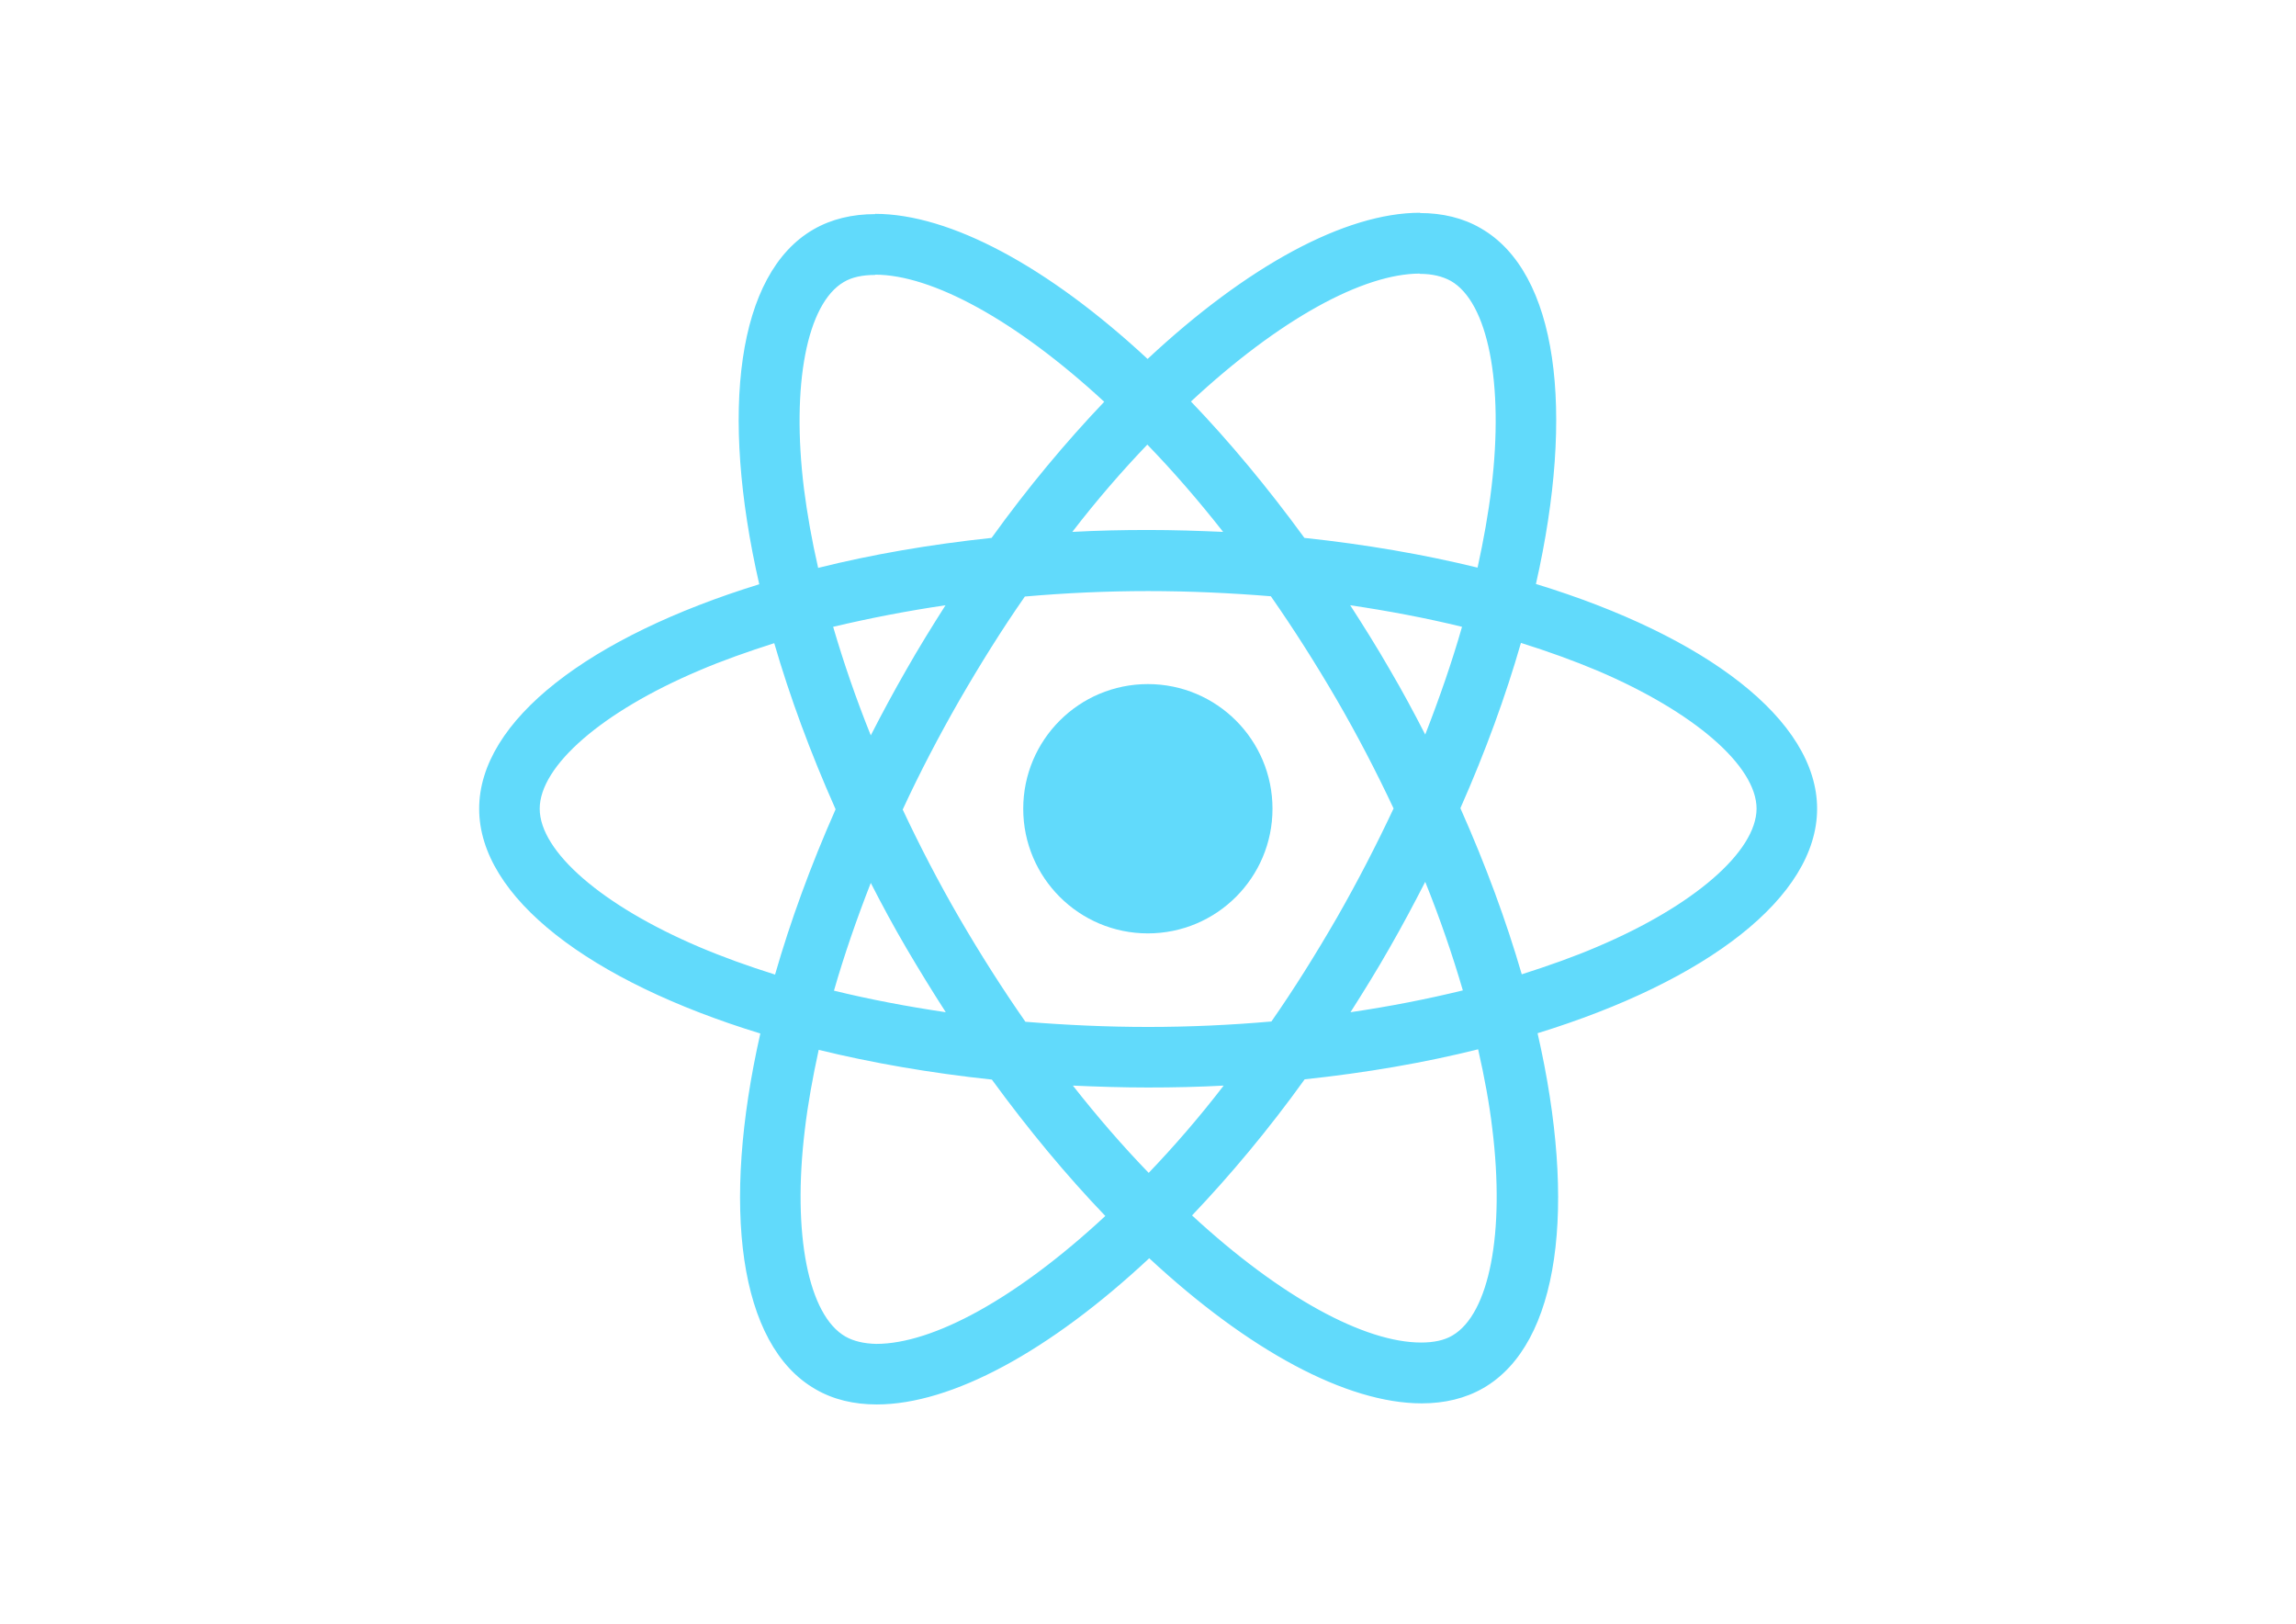
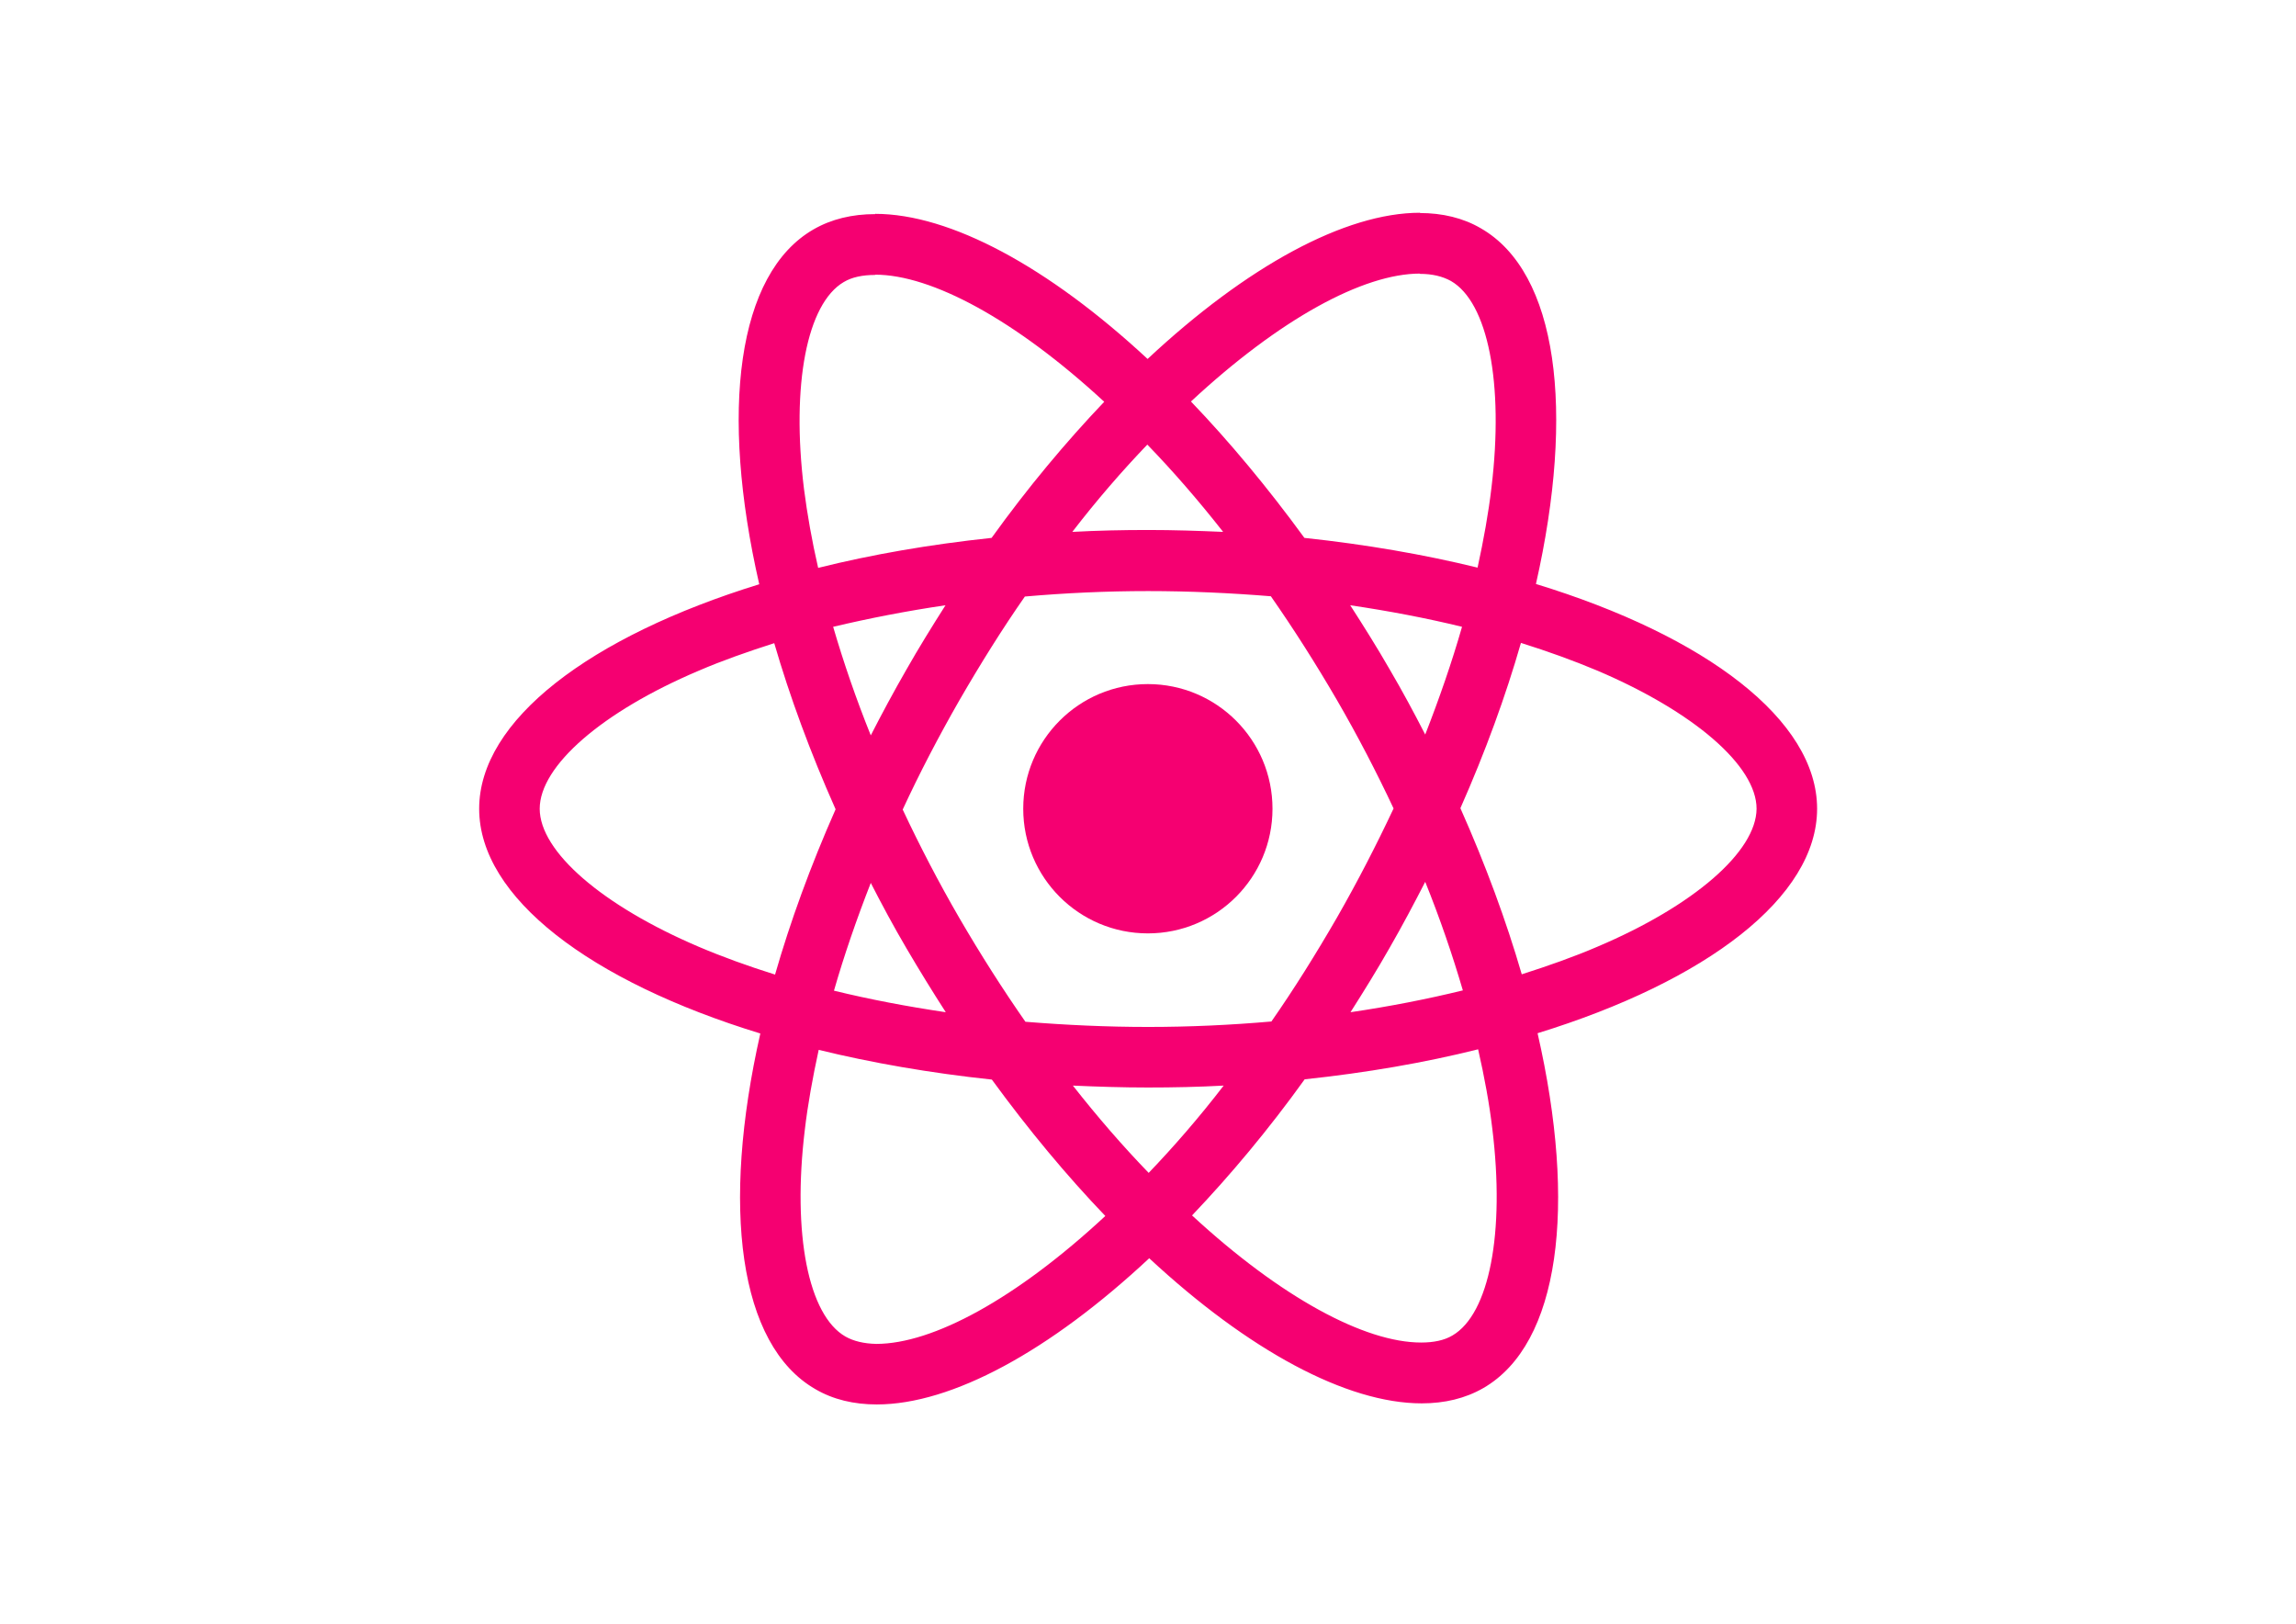
<svg xmlns="http://www.w3.org/2000/svg" viewBox="0 0 841.9 595.3">
-   <g fill="#61DAFB">
-     <path d="M666.3 296.5c0-32.5-40.7-63.3-103.1-82.4 14.4-63.6 8-114.2-20.2-130.4-6.5-3.8-14.1-5.6-22.4-5.6v22.3c4.6 0 8.3.9 11.4 2.6 13.6 7.8 19.5 37.5 14.9 75.7-1.1 9.4-2.9 19.3-5.1 29.4-19.6-4.8-41-8.5-63.5-10.9-13.5-18.5-27.5-35.3-41.6-50 32.6-30.3 63.2-46.9 84-46.9V78c-27.5 0-63.5 19.6-99.9 53.6-36.4-33.8-72.4-53.2-99.9-53.2v22.3c20.7 0 51.4 16.5 84 46.6-14 14.7-28 31.4-41.3 49.9-22.6 2.4-44 6.1-63.6 11-2.3-10-4-19.7-5.2-29-4.7-38.2 1.1-67.9 14.6-75.8 3-1.8 6.9-2.6 11.5-2.6V78.5c-8.4 0-16 1.8-22.6 5.6-28.1 16.2-34.4 66.7-19.9 130.1-62.2 19.2-102.7 49.9-102.7 82.3 0 32.5 40.7 63.3 103.1 82.4-14.4 63.6-8 114.2 20.2 130.4 6.5 3.8 14.1 5.6 22.5 5.6 27.5 0 63.5-19.6 99.9-53.6 36.4 33.8 72.4 53.2 99.9 53.2 8.4 0 16-1.8 22.6-5.6 28.1-16.2 34.4-66.7 19.9-130.1 62-19.1 102.5-49.9 102.5-82.3zm-130.2-66.7c-3.7 12.9-8.3 26.2-13.5 39.5-4.1-8-8.4-16-13.1-24-4.6-8-9.5-15.8-14.4-23.4 14.2 2.1 27.9 4.7 41 7.9zm-45.8 106.5c-7.8 13.5-15.8 26.3-24.1 38.2-14.9 1.3-30 2-45.2 2-15.1 0-30.2-.7-45-1.9-8.3-11.9-16.4-24.6-24.2-38-7.6-13.1-14.5-26.4-20.8-39.8 6.2-13.4 13.2-26.8 20.7-39.9 7.8-13.5 15.8-26.3 24.1-38.2 14.9-1.3 30-2 45.2-2 15.1 0 30.2.7 45 1.9 8.3 11.9 16.4 24.6 24.2 38 7.6 13.1 14.5 26.4 20.8 39.8-6.3 13.4-13.2 26.8-20.7 39.9zm32.3-13c5.4 13.4 10 26.8 13.8 39.8-13.1 3.2-26.9 5.9-41.2 8 4.9-7.7 9.8-15.6 14.4-23.7 4.6-8 8.9-16.1 13-24.1zM421.2 430c-9.3-9.6-18.6-20.3-27.8-32 9 .4 18.2.7 27.5.7 9.4 0 18.7-.2 27.8-.7-9 11.7-18.3 22.4-27.5 32zm-74.4-58.9c-14.2-2.1-27.9-4.7-41-7.9 3.7-12.9 8.3-26.2 13.5-39.5 4.1 8 8.4 16 13.1 24 4.7 8 9.5 15.8 14.4 23.4zM420.7 163c9.3 9.6 18.6 20.3 27.8 32-9-.4-18.2-.7-27.5-.7-9.4 0-18.7.2-27.8.7 9-11.7 18.3-22.4 27.5-32zm-74 58.9c-4.9 7.7-9.8 15.6-14.4 23.7-4.6 8-8.9 16-13 24-5.4-13.4-10-26.8-13.8-39.8 13.1-3.1 26.9-5.8 41.2-7.9zm-90.5 125.2c-35.4-15.1-58.3-34.9-58.3-50.6 0-15.7 22.9-35.6 58.3-50.6 8.6-3.7 18-7 27.7-10.1 5.7 19.6 13.2 40 22.5 60.9-9.2 20.8-16.6 41.1-22.2 60.6-9.9-3.1-19.3-6.5-28-10.2zM310 490c-13.6-7.8-19.5-37.5-14.9-75.7 1.1-9.4 2.9-19.3 5.1-29.4 19.6 4.8 41 8.5 63.5 10.9 13.5 18.5 27.5 35.3 41.6 50-32.6 30.3-63.2 46.9-84 46.9-4.5-.1-8.3-1-11.3-2.7zm237.2-76.2c4.7 38.2-1.1 67.9-14.6 75.8-3 1.8-6.9 2.6-11.5 2.6-20.7 0-51.4-16.5-84-46.6 14-14.7 28-31.4 41.3-49.9 22.6-2.4 44-6.1 63.6-11 2.3 10.1 4.1 19.8 5.2 29.1zm38.5-66.7c-8.6 3.7-18 7-27.7 10.1-5.7-19.6-13.2-40-22.5-60.9 9.2-20.8 16.6-41.1 22.2-60.6 9.9 3.1 19.3 6.5 28.1 10.2 35.4 15.1 58.3 34.9 58.3 50.6-.1 15.7-23 35.6-58.4 50.6zM320.8 78.4z" />
+   <g fill="#f50071">
+     <path d="m666.3 296.5c0-32.5-40.7-63.3-103.1-82.4 14.4-63.6 8-114.2-20.2-130.4-6.5-3.8-14.1-5.6-22.4-5.6v22.3c4.6 0 8.3.9 11.4 2.6 13.6 7.8 19.5 37.5 14.9 75.7-1.1 9.4-2.9 19.3-5.1 29.4-19.6-4.8-41-8.5-63.5-10.9-13.5-18.5-27.5-35.3-41.6-50 32.6-30.3 63.2-46.9 84-46.9v-22.3c-27.5 0-63.5 19.6-99.9 53.6-36.4-33.8-72.4-53.2-99.9-53.2v22.3c20.7 0 51.4 16.5 84 46.6-14 14.7-28 31.4-41.3 49.9-22.6 2.4-44 6.1-63.6 11-2.3-10-4-19.7-5.2-29-4.7-38.2 1.1-67.9 14.6-75.8 3-1.8 6.9-2.6 11.5-2.6v-22.3c-8.4 0-16 1.8-22.6 5.6-28.1 16.2-34.4 66.7-19.9 130.1-62.2 19.2-102.7 49.9-102.7 82.3 0 32.5 40.7 63.3 103.1 82.4-14.4 63.6-8 114.2 20.2 130.4 6.5 3.8 14.1 5.6 22.5 5.6 27.5 0 63.5-19.6 99.9-53.6 36.4 33.8 72.4 53.2 99.9 53.2 8.4 0 16-1.8 22.6-5.6 28.1-16.2 34.4-66.7 19.9-130.1 62-19.1 102.5-49.9 102.5-82.3zm-130.2-66.7c-3.7 12.9-8.3 26.2-13.5 39.5-4.1-8-8.4-16-13.1-24-4.6-8-9.5-15.8-14.4-23.4 14.2 2.1 27.9 4.7 41 7.9zm-45.8 106.5c-7.8 13.5-15.8 26.3-24.1 38.2-14.9 1.3-30 2-45.2 2-15.1 0-30.2-.7-45-1.9-8.3-11.9-16.4-24.6-24.2-38-7.6-13.1-14.5-26.4-20.8-39.8 6.2-13.4 13.2-26.8 20.7-39.9 7.8-13.5 15.8-26.3 24.1-38.2 14.9-1.3 30-2 45.2-2 15.1 0 30.2.7 45 1.9 8.3 11.9 16.4 24.6 24.2 38 7.6 13.1 14.5 26.4 20.8 39.8-6.3 13.4-13.2 26.8-20.7 39.9zm32.3-13c5.4 13.4 10 26.8 13.8 39.8-13.1 3.2-26.9 5.9-41.2 8 4.9-7.7 9.8-15.6 14.4-23.7 4.6-8 8.9-16.1 13-24.1zm-101.4 106.7c-9.3-9.6-18.6-20.3-27.8-32 9 .4 18.2.7 27.5.7 9.4 0 18.7-.2 27.8-.7-9 11.7-18.3 22.4-27.5 32zm-74.4-58.9c-14.2-2.1-27.9-4.7-41-7.9 3.7-12.9 8.3-26.2 13.5-39.5 4.1 8 8.4 16 13.1 24s9.5 15.8 14.4 23.4zm73.9-208.1c9.3 9.6 18.6 20.3 27.8 32-9-.4-18.2-.7-27.5-.7-9.4 0-18.7.2-27.8.7 9-11.7 18.3-22.4 27.5-32zm-74 58.9c-4.9 7.7-9.8 15.6-14.4 23.7-4.6 8-8.9 16-13 24-5.4-13.4-10-26.8-13.8-39.8 13.1-3.1 26.9-5.8 41.2-7.9zm-90.5 125.2c-35.4-15.1-58.3-34.9-58.3-50.6s22.9-35.6 58.3-50.6c8.6-3.7 18-7 27.7-10.1 5.7 19.6 13.2 40 22.5 60.9-9.2 20.8-16.6 41.1-22.2 60.6-9.9-3.1-19.3-6.5-28-10.2zm53.8 142.9c-13.6-7.8-19.5-37.5-14.9-75.7 1.1-9.4 2.9-19.3 5.1-29.4 19.6 4.8 41 8.5 63.5 10.9 13.5 18.5 27.5 35.3 41.6 50-32.6 30.3-63.2 46.9-84 46.9-4.5-.1-8.3-1-11.3-2.7zm237.2-76.2c4.7 38.2-1.1 67.9-14.6 75.8-3 1.8-6.9 2.6-11.5 2.6-20.7 0-51.4-16.5-84-46.6 14-14.7 28-31.4 41.3-49.9 22.6-2.4 44-6.1 63.6-11 2.3 10.1 4.1 19.8 5.2 29.1zm38.5-66.7c-8.6 3.7-18 7-27.7 10.1-5.7-19.6-13.2-40-22.5-60.9 9.2-20.8 16.6-41.1 22.2-60.6 9.9 3.1 19.3 6.5 28.1 10.2 35.4 15.1 58.3 34.9 58.3 50.6-.1 15.7-23 35.6-58.4 50.6z" />
    <circle cx="420.9" cy="296.5" r="45.7" />
-     <path d="M520.5 78.1z" />
  </g>
</svg>
